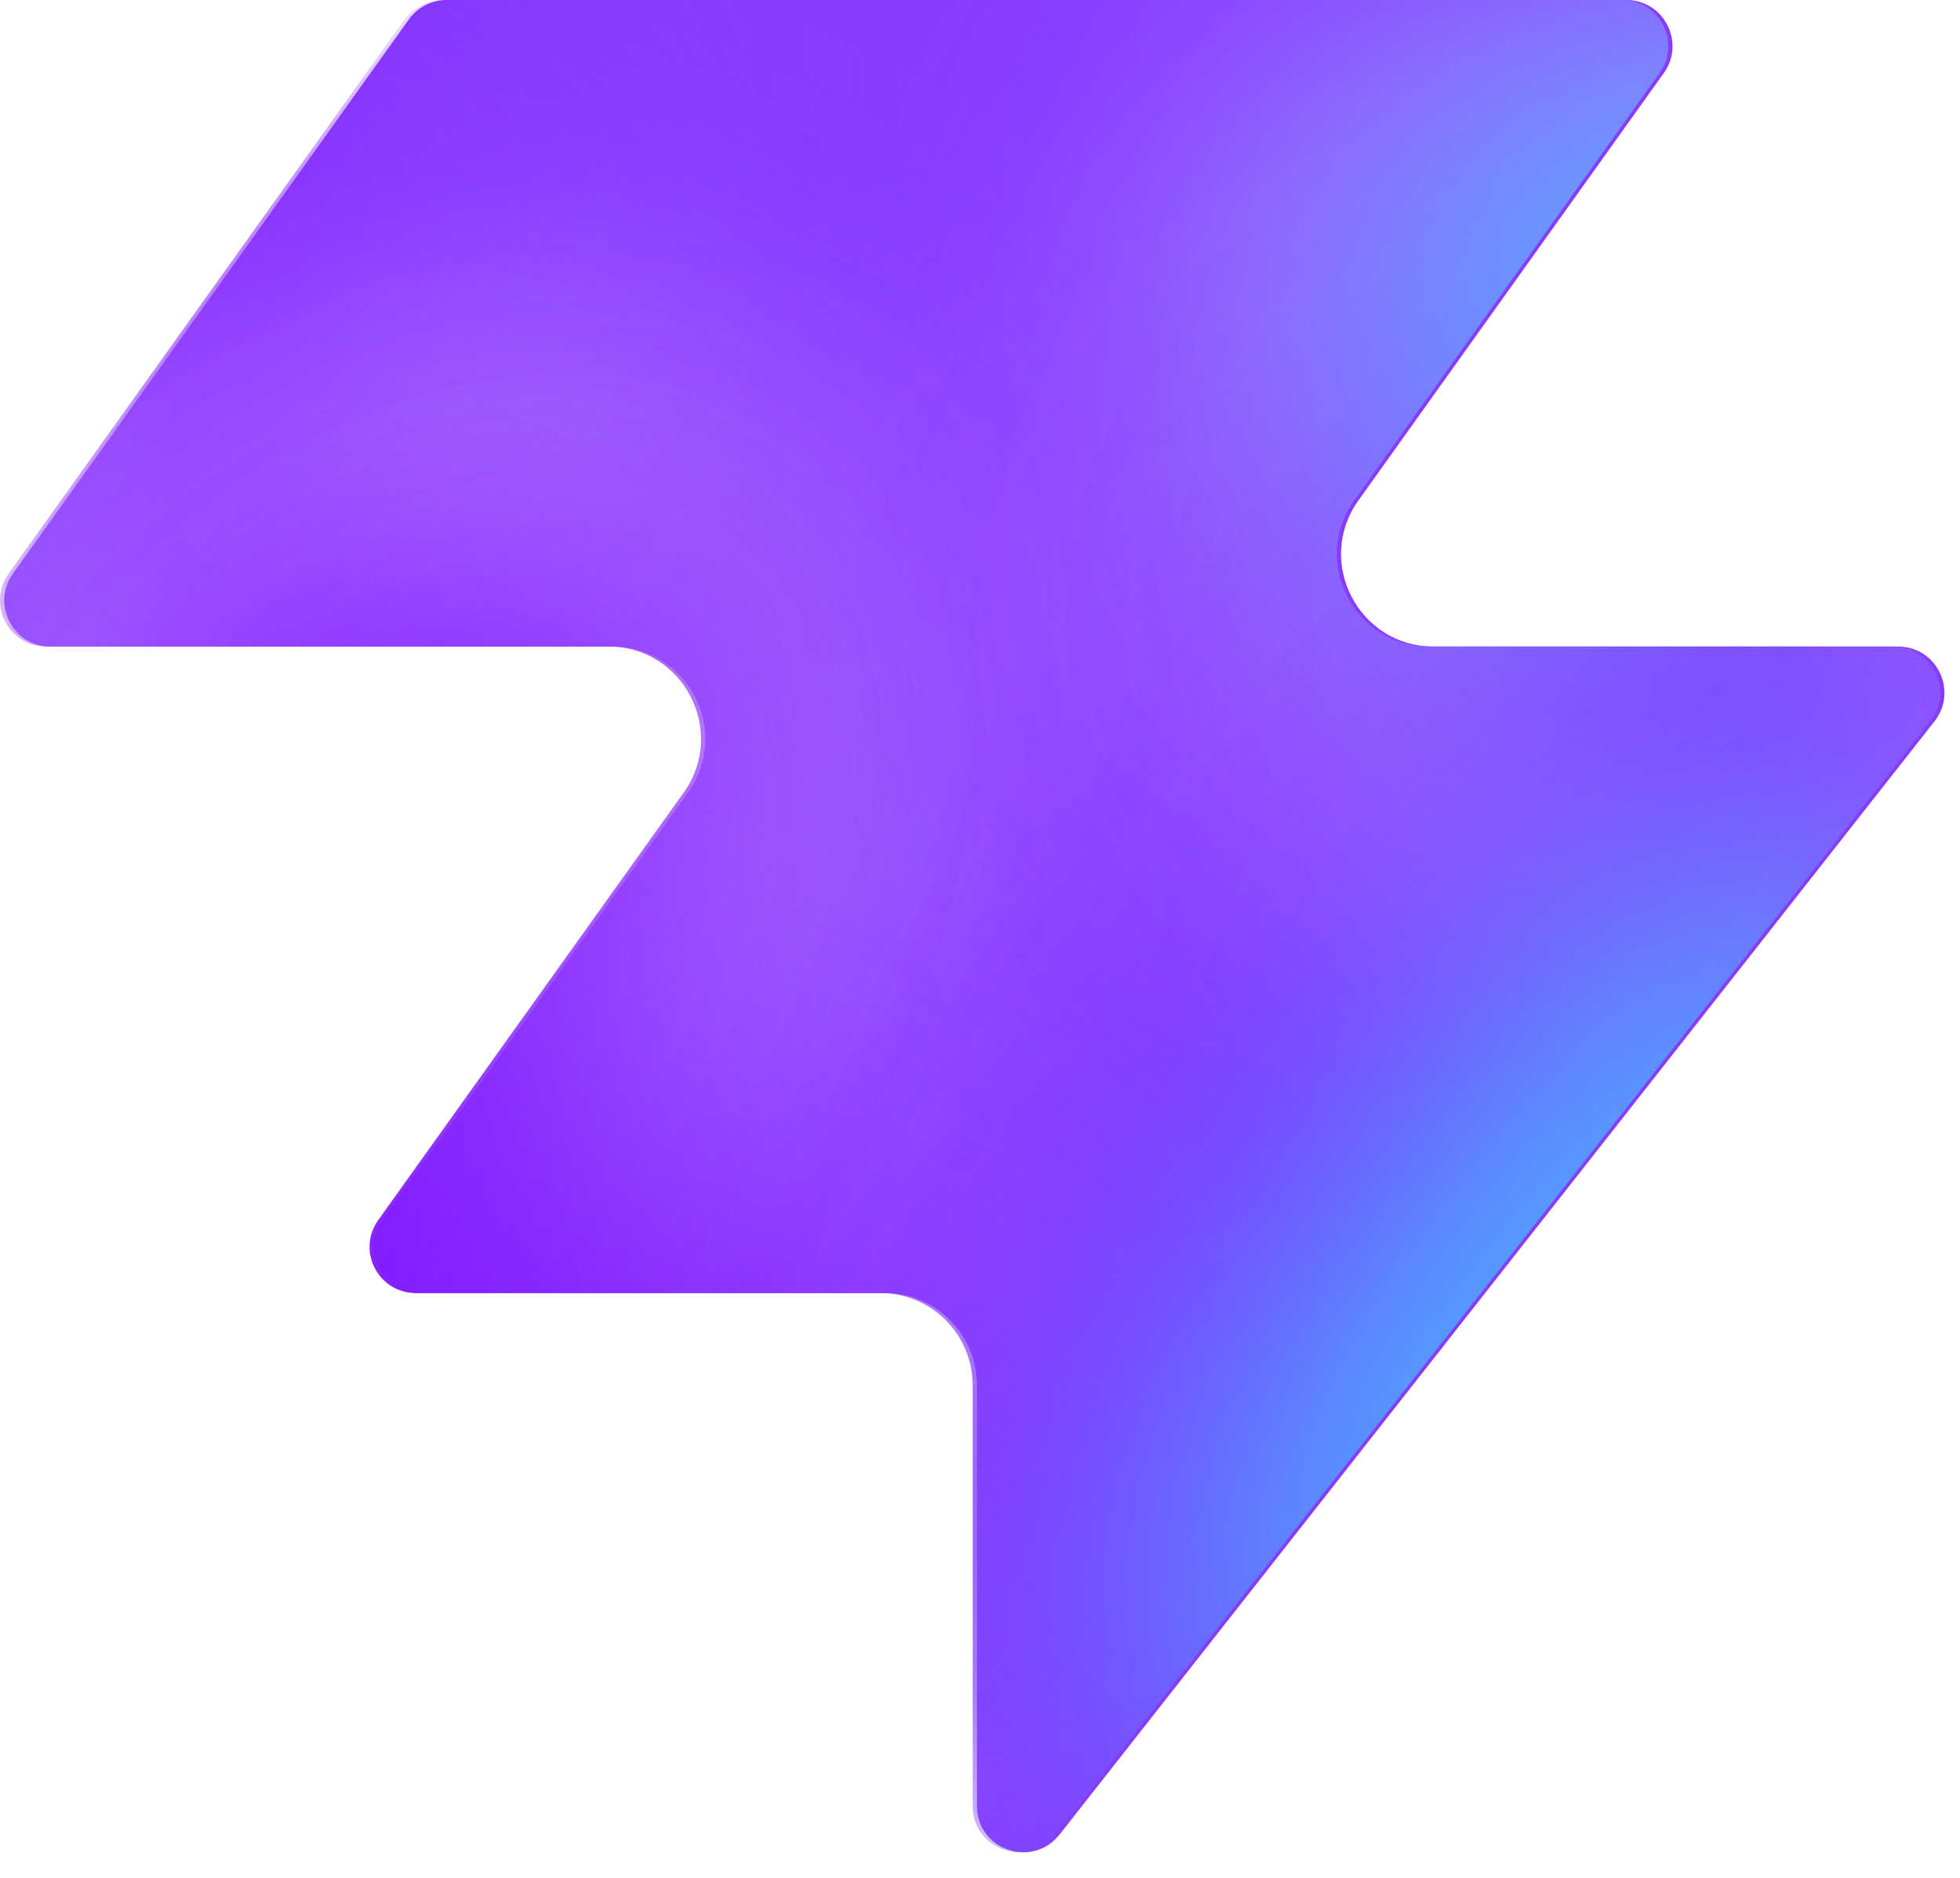
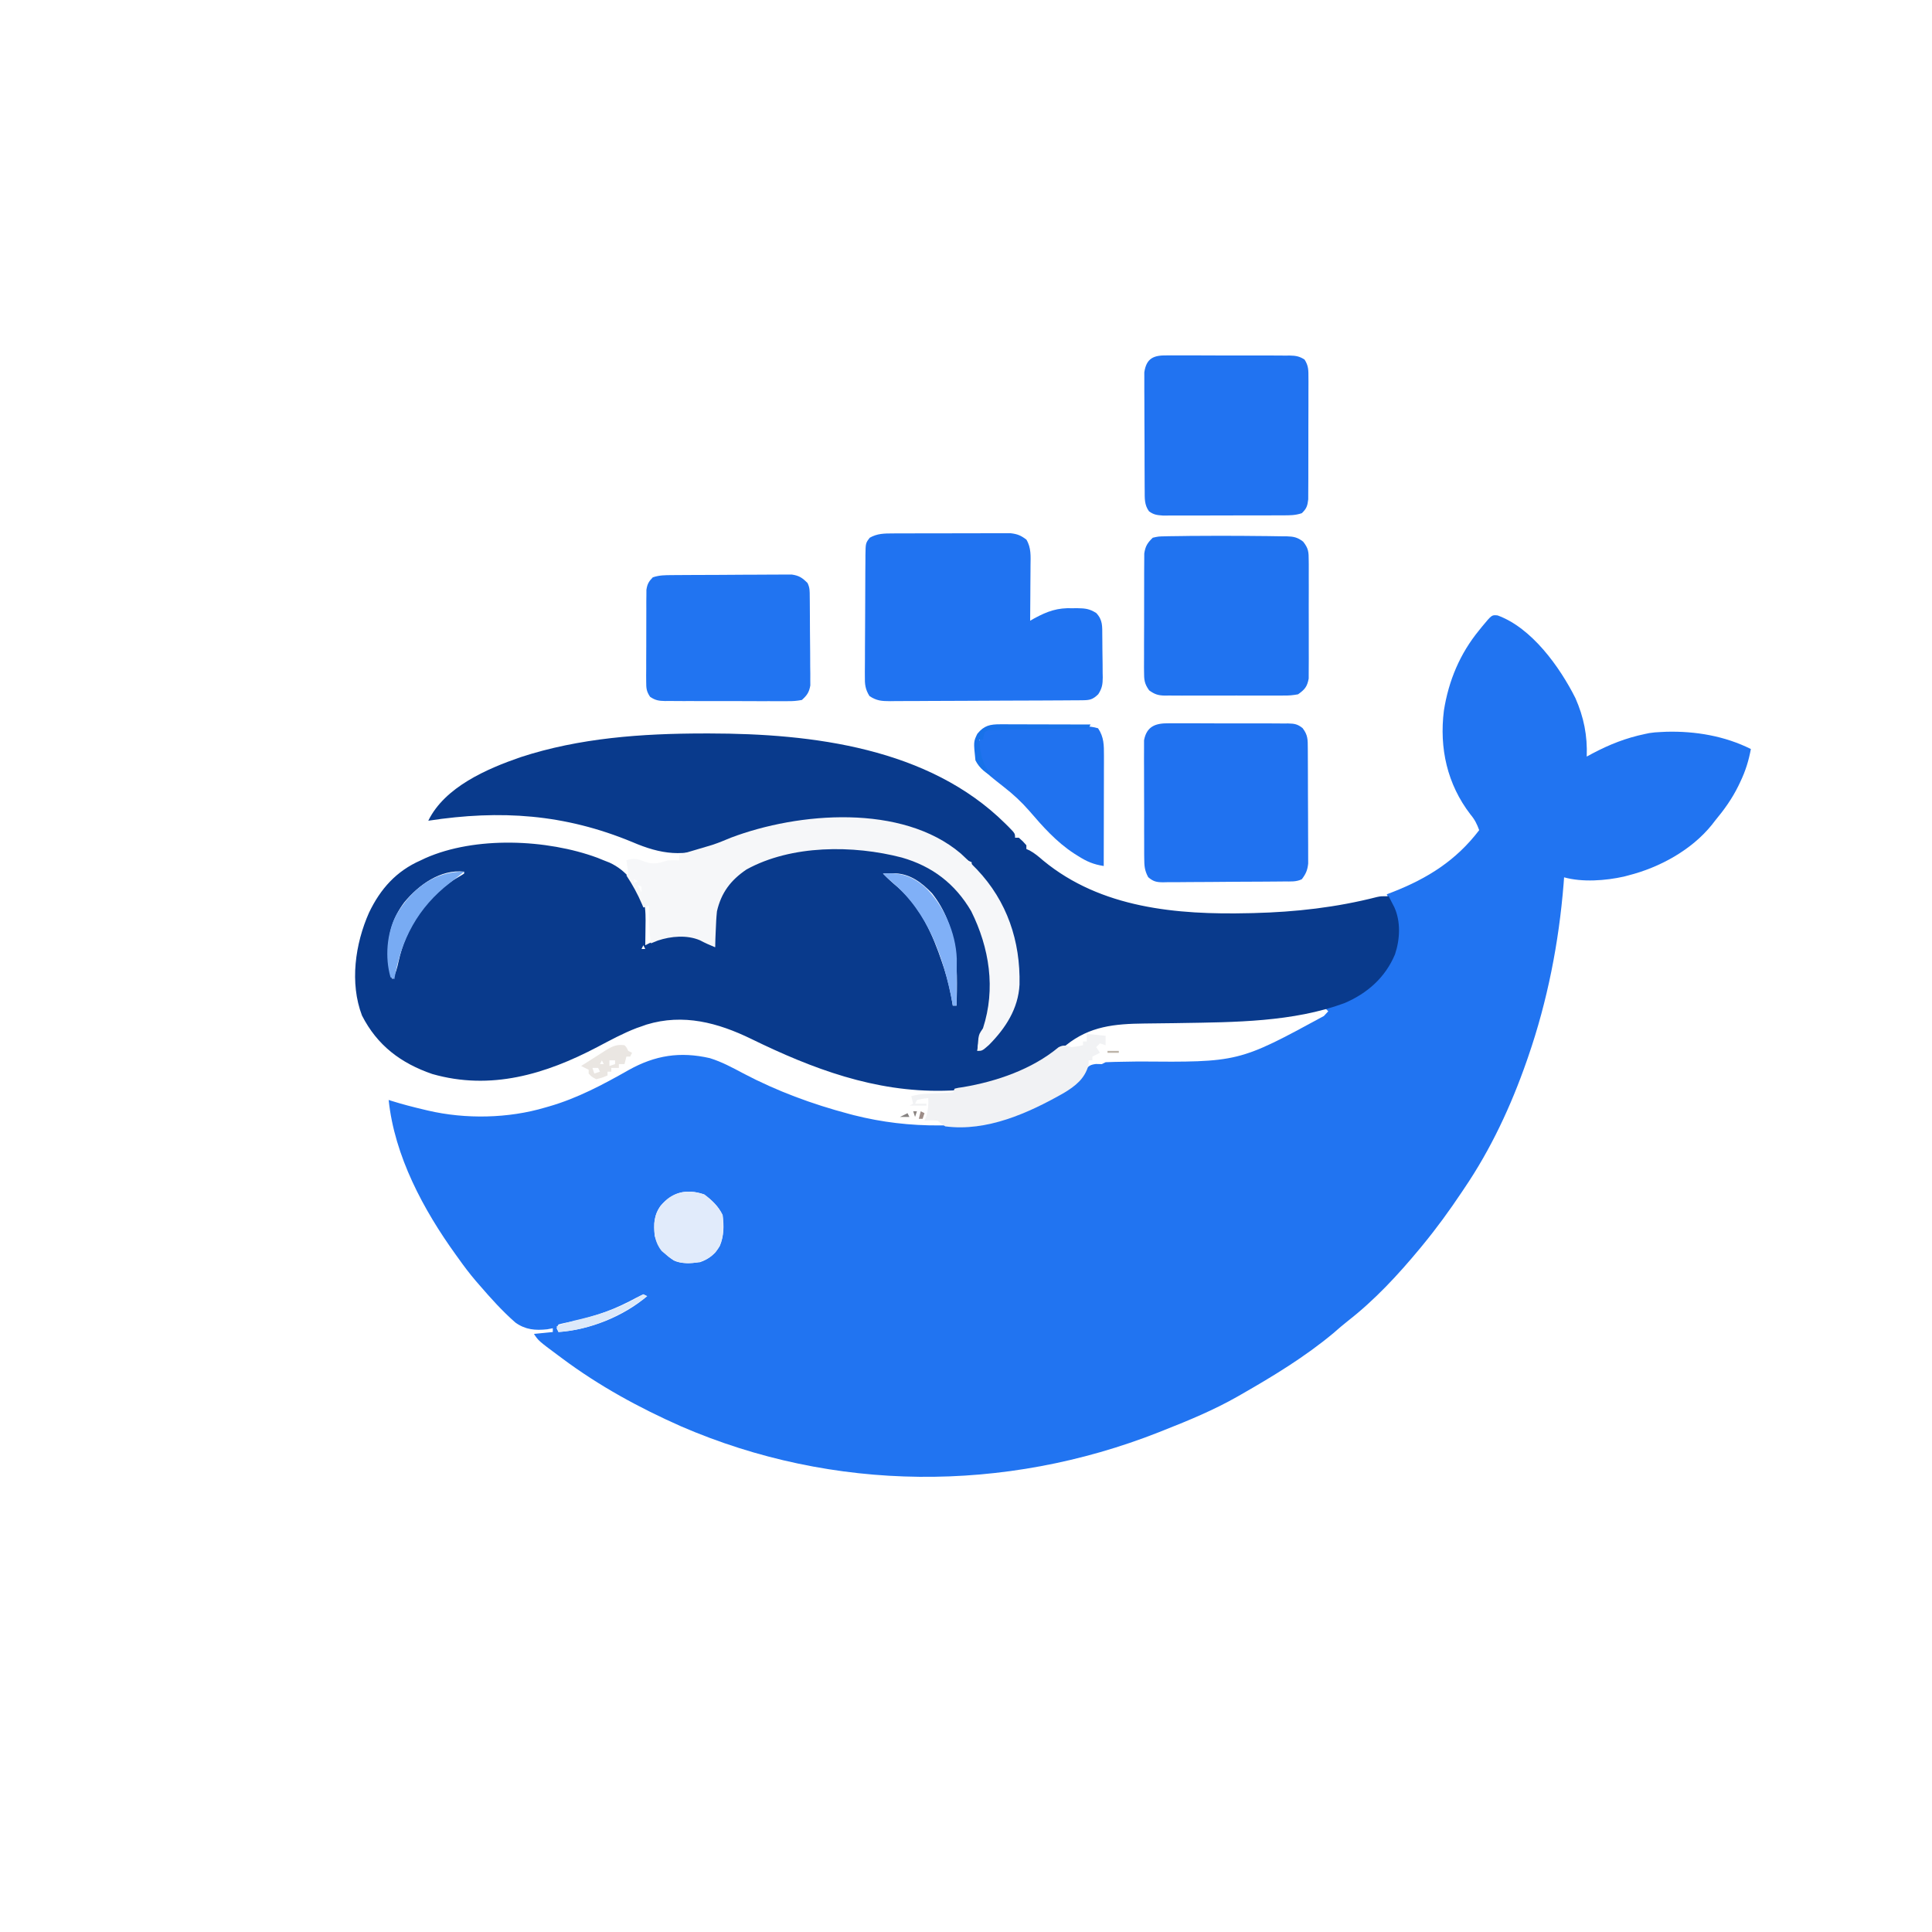
- <svg xmlns="http://www.w3.org/2000/svg" width="48" height="46" fill="none" viewBox="0 0 48 46">
-   <path fill="#863bff" d="M25.946 44.938c-.664.845-2.021.375-2.021-.698V33.937a2.26 2.26 0 0 0-2.262-2.262H10.287c-.92 0-1.456-1.04-.92-1.788l7.48-10.471c1.07-1.497 0-3.578-1.842-3.578H1.237c-.92 0-1.456-1.04-.92-1.788L10.013.474c.214-.297.556-.474.92-.474h28.894c.92 0 1.456 1.04.92 1.788l-7.48 10.471c-1.07 1.498 0 3.579 1.842 3.579h11.377c.943 0 1.473 1.088.89 1.83L25.947 44.94z" style="fill:#863bff;fill:color(display-p3 .525 .23 1);fill-opacity:1" />
-   <mask id="a" width="48" height="46" x="0" y="0" maskUnits="userSpaceOnUse" style="mask-type:alpha">
-     <path fill="#000" d="M25.842 44.938c-.664.844-2.021.375-2.021-.698V33.937a2.26 2.26 0 0 0-2.262-2.262H10.183c-.92 0-1.456-1.04-.92-1.788l7.48-10.471c1.07-1.498 0-3.579-1.842-3.579H1.133c-.92 0-1.456-1.04-.92-1.787L9.91.473c.214-.297.556-.474.92-.474h28.894c.92 0 1.456 1.04.92 1.788l-7.48 10.471c-1.07 1.498 0 3.578 1.842 3.578h11.377c.943 0 1.473 1.088.89 1.832L25.843 44.94z" style="fill:#000;fill-opacity:1" />
-   </mask>
-   <g mask="url(#a)">
-     <g filter="url(#b)">
-       <ellipse cx="5.508" cy="14.704" fill="#ede6ff" rx="5.508" ry="14.704" style="fill:#ede6ff;fill:color(display-p3 .927 .903 1);fill-opacity:1" transform="matrix(.00324 1 1 -.00324 -4.47 31.516)" />
-     </g>
-     <g filter="url(#c)">
-       <ellipse cx="10.399" cy="29.851" fill="#ede6ff" rx="10.399" ry="29.851" style="fill:#ede6ff;fill:color(display-p3 .927 .903 1);fill-opacity:1" transform="matrix(.00324 1 1 -.00324 -39.328 7.883)" />
-     </g>
-     <g filter="url(#d)">
-       <ellipse cx="5.508" cy="30.487" fill="#7e14ff" rx="5.508" ry="30.487" style="fill:#7e14ff;fill:color(display-p3 .492 .077 1);fill-opacity:1" transform="rotate(89.814 -25.913 -14.639)scale(1 -1)" />
-     </g>
-     <g filter="url(#e)">
-       <ellipse cx="5.508" cy="30.599" fill="#7e14ff" rx="5.508" ry="30.599" style="fill:#7e14ff;fill:color(display-p3 .492 .077 1);fill-opacity:1" transform="rotate(89.814 -32.644 -3.334)scale(1 -1)" />
-     </g>
-     <g filter="url(#f)">
-       <ellipse cx="5.508" cy="30.599" fill="#7e14ff" rx="5.508" ry="30.599" style="fill:#7e14ff;fill:color(display-p3 .492 .077 1);fill-opacity:1" transform="matrix(.00324 1 1 -.00324 -34.34 30.47)" />
-     </g>
-     <g filter="url(#g)">
-       <ellipse cx="14.072" cy="22.078" fill="#ede6ff" rx="14.072" ry="22.078" style="fill:#ede6ff;fill:color(display-p3 .927 .903 1);fill-opacity:1" transform="rotate(93.35 24.506 48.493)scale(-1 1)" />
-     </g>
-     <g filter="url(#h)">
-       <ellipse cx="3.47" cy="21.501" fill="#7e14ff" rx="3.47" ry="21.501" style="fill:#7e14ff;fill:color(display-p3 .492 .077 1);fill-opacity:1" transform="rotate(89.009 28.708 47.59)scale(-1 1)" />
-     </g>
-     <g filter="url(#i)">
-       <ellipse cx="3.47" cy="21.501" fill="#7e14ff" rx="3.47" ry="21.501" style="fill:#7e14ff;fill:color(display-p3 .492 .077 1);fill-opacity:1" transform="rotate(89.009 28.708 47.59)scale(-1 1)" />
-     </g>
-     <g filter="url(#j)">
-       <ellipse cx=".387" cy="8.972" fill="#7e14ff" rx="4.407" ry="29.108" style="fill:#7e14ff;fill:color(display-p3 .492 .077 1);fill-opacity:1" transform="rotate(39.51 .387 8.972)" />
-     </g>
-     <g filter="url(#k)">
-       <ellipse cx="47.523" cy="-6.092" fill="#7e14ff" rx="4.407" ry="29.108" style="fill:#7e14ff;fill:color(display-p3 .492 .077 1);fill-opacity:1" transform="rotate(37.892 47.523 -6.092)" />
-     </g>
-     <g filter="url(#l)">
-       <ellipse cx="41.412" cy="6.333" fill="#47bfff" rx="5.971" ry="9.665" style="fill:#47bfff;fill:color(display-p3 .28 .748 1);fill-opacity:1" transform="rotate(37.892 41.412 6.333)" />
-     </g>
-     <g filter="url(#m)">
-       <ellipse cx="-1.879" cy="38.332" fill="#7e14ff" rx="4.407" ry="29.108" style="fill:#7e14ff;fill:color(display-p3 .492 .077 1);fill-opacity:1" transform="rotate(37.892 -1.88 38.332)" />
-     </g>
-     <g filter="url(#n)">
-       <ellipse cx="-1.879" cy="38.332" fill="#7e14ff" rx="4.407" ry="29.108" style="fill:#7e14ff;fill:color(display-p3 .492 .077 1);fill-opacity:1" transform="rotate(37.892 -1.88 38.332)" />
-     </g>
-     <g filter="url(#o)">
-       <ellipse cx="35.651" cy="29.907" fill="#7e14ff" rx="4.407" ry="29.108" style="fill:#7e14ff;fill:color(display-p3 .492 .077 1);fill-opacity:1" transform="rotate(37.892 35.651 29.907)" />
-     </g>
-     <g filter="url(#p)">
-       <ellipse cx="38.418" cy="32.4" fill="#47bfff" rx="5.971" ry="15.297" style="fill:#47bfff;fill:color(display-p3 .28 .748 1);fill-opacity:1" transform="rotate(37.892 38.418 32.4)" />
-     </g>
-   </g>
-   <defs>
-     <filter id="b" width="60.045" height="41.654" x="-19.77" y="16.149" color-interpolation-filters="sRGB" filterUnits="userSpaceOnUse">
-       <feFlood flood-opacity="0" result="BackgroundImageFix" />
-       <feBlend in="SourceGraphic" in2="BackgroundImageFix" result="shape" />
-       <feGaussianBlur result="effect1_foregroundBlur_2002_17158" stdDeviation="7.659" />
-     </filter>
-     <filter id="c" width="90.34" height="51.437" x="-54.613" y="-7.533" color-interpolation-filters="sRGB" filterUnits="userSpaceOnUse">
-       <feFlood flood-opacity="0" result="BackgroundImageFix" />
-       <feBlend in="SourceGraphic" in2="BackgroundImageFix" result="shape" />
-       <feGaussianBlur result="effect1_foregroundBlur_2002_17158" stdDeviation="7.659" />
-     </filter>
-     <filter id="d" width="79.355" height="29.4" x="-49.64" y="2.03" color-interpolation-filters="sRGB" filterUnits="userSpaceOnUse">
-       <feFlood flood-opacity="0" result="BackgroundImageFix" />
-       <feBlend in="SourceGraphic" in2="BackgroundImageFix" result="shape" />
-       <feGaussianBlur result="effect1_foregroundBlur_2002_17158" stdDeviation="4.596" />
-     </filter>
-     <filter id="e" width="79.579" height="29.4" x="-45.045" y="20.029" color-interpolation-filters="sRGB" filterUnits="userSpaceOnUse">
-       <feFlood flood-opacity="0" result="BackgroundImageFix" />
-       <feBlend in="SourceGraphic" in2="BackgroundImageFix" result="shape" />
-       <feGaussianBlur result="effect1_foregroundBlur_2002_17158" stdDeviation="4.596" />
-     </filter>
-     <filter id="f" width="79.579" height="29.4" x="-43.513" y="21.178" color-interpolation-filters="sRGB" filterUnits="userSpaceOnUse">
-       <feFlood flood-opacity="0" result="BackgroundImageFix" />
-       <feBlend in="SourceGraphic" in2="BackgroundImageFix" result="shape" />
-       <feGaussianBlur result="effect1_foregroundBlur_2002_17158" stdDeviation="4.596" />
-     </filter>
-     <filter id="g" width="74.749" height="58.852" x="15.756" y="-17.901" color-interpolation-filters="sRGB" filterUnits="userSpaceOnUse">
-       <feFlood flood-opacity="0" result="BackgroundImageFix" />
-       <feBlend in="SourceGraphic" in2="BackgroundImageFix" result="shape" />
-       <feGaussianBlur result="effect1_foregroundBlur_2002_17158" stdDeviation="7.659" />
-     </filter>
-     <filter id="h" width="61.377" height="25.362" x="23.548" y="2.284" color-interpolation-filters="sRGB" filterUnits="userSpaceOnUse">
-       <feFlood flood-opacity="0" result="BackgroundImageFix" />
-       <feBlend in="SourceGraphic" in2="BackgroundImageFix" result="shape" />
-       <feGaussianBlur result="effect1_foregroundBlur_2002_17158" stdDeviation="4.596" />
-     </filter>
-     <filter id="i" width="61.377" height="25.362" x="23.548" y="2.284" color-interpolation-filters="sRGB" filterUnits="userSpaceOnUse">
-       <feFlood flood-opacity="0" result="BackgroundImageFix" />
-       <feBlend in="SourceGraphic" in2="BackgroundImageFix" result="shape" />
-       <feGaussianBlur result="effect1_foregroundBlur_2002_17158" stdDeviation="4.596" />
-     </filter>
-     <filter id="j" width="56.045" height="63.649" x="-27.636" y="-22.853" color-interpolation-filters="sRGB" filterUnits="userSpaceOnUse">
-       <feFlood flood-opacity="0" result="BackgroundImageFix" />
-       <feBlend in="SourceGraphic" in2="BackgroundImageFix" result="shape" />
-       <feGaussianBlur result="effect1_foregroundBlur_2002_17158" stdDeviation="4.596" />
-     </filter>
-     <filter id="k" width="54.814" height="64.646" x="20.116" y="-38.415" color-interpolation-filters="sRGB" filterUnits="userSpaceOnUse">
-       <feFlood flood-opacity="0" result="BackgroundImageFix" />
-       <feBlend in="SourceGraphic" in2="BackgroundImageFix" result="shape" />
-       <feGaussianBlur result="effect1_foregroundBlur_2002_17158" stdDeviation="4.596" />
-     </filter>
-     <filter id="l" width="33.541" height="35.313" x="24.641" y="-11.323" color-interpolation-filters="sRGB" filterUnits="userSpaceOnUse">
-       <feFlood flood-opacity="0" result="BackgroundImageFix" />
-       <feBlend in="SourceGraphic" in2="BackgroundImageFix" result="shape" />
-       <feGaussianBlur result="effect1_foregroundBlur_2002_17158" stdDeviation="4.596" />
-     </filter>
-     <filter id="m" width="54.814" height="64.646" x="-29.286" y="6.009" color-interpolation-filters="sRGB" filterUnits="userSpaceOnUse">
-       <feFlood flood-opacity="0" result="BackgroundImageFix" />
-       <feBlend in="SourceGraphic" in2="BackgroundImageFix" result="shape" />
-       <feGaussianBlur result="effect1_foregroundBlur_2002_17158" stdDeviation="4.596" />
-     </filter>
-     <filter id="n" width="54.814" height="64.646" x="-29.286" y="6.009" color-interpolation-filters="sRGB" filterUnits="userSpaceOnUse">
-       <feFlood flood-opacity="0" result="BackgroundImageFix" />
-       <feBlend in="SourceGraphic" in2="BackgroundImageFix" result="shape" />
-       <feGaussianBlur result="effect1_foregroundBlur_2002_17158" stdDeviation="4.596" />
-     </filter>
-     <filter id="o" width="54.814" height="64.646" x="8.244" y="-2.416" color-interpolation-filters="sRGB" filterUnits="userSpaceOnUse">
-       <feFlood flood-opacity="0" result="BackgroundImageFix" />
-       <feBlend in="SourceGraphic" in2="BackgroundImageFix" result="shape" />
-       <feGaussianBlur result="effect1_foregroundBlur_2002_17158" stdDeviation="4.596" />
-     </filter>
-     <filter id="p" width="39.409" height="43.623" x="18.713" y="10.588" color-interpolation-filters="sRGB" filterUnits="userSpaceOnUse">
-       <feFlood flood-opacity="0" result="BackgroundImageFix" />
-       <feBlend in="SourceGraphic" in2="BackgroundImageFix" result="shape" />
-       <feGaussianBlur result="effect1_foregroundBlur_2002_17158" stdDeviation="4.596" />
-     </filter>
-   </defs>
+ <svg xmlns="http://www.w3.org/2000/svg" version="1.1" width="1024" height="1024">
+   <path d="M0 0 C18.146 6.622 32.913 27.299 41.227 43.812 C45.692 53.935 47.649 63.774 47.227 74.812 C48.698 74.016 48.698 74.016 50.199 73.203 C59.38 68.353 68.04 64.931 78.227 62.812 C78.948 62.662 79.67 62.511 80.414 62.355 C82.366 62.04 84.25 61.897 86.227 61.812 C87.287 61.761 88.348 61.709 89.441 61.656 C104.825 61.269 120.356 63.877 134.227 70.812 C133.077 76.986 131.377 82.465 128.664 88.125 C128.315 88.858 127.967 89.591 127.608 90.345 C124.245 97.172 120.101 102.958 115.227 108.812 C114.401 109.882 114.401 109.882 113.559 110.973 C102.762 124.381 85.789 133.641 69.227 137.812 C68.463 138.015 67.7 138.217 66.914 138.426 C57.266 140.588 44.854 141.521 35.227 138.812 C35.14 139.98 35.054 141.148 34.965 142.352 C32.449 173.433 26.415 204.32 16.227 233.812 C15.957 234.593 15.688 235.373 15.411 236.177 C7.113 259.957 -3.582 282.936 -17.773 303.812 C-18.163 304.396 -18.553 304.98 -18.955 305.582 C-25.471 315.341 -32.313 324.753 -39.773 333.812 C-40.255 334.398 -40.736 334.984 -41.232 335.587 C-52.65 349.369 -65.1 362.817 -79.246 373.836 C-81.946 375.947 -84.502 378.187 -87.086 380.438 C-102.035 392.892 -118.909 403.18 -135.773 412.812 C-136.477 413.217 -137.181 413.621 -137.906 414.037 C-150.36 421.117 -163.462 426.561 -176.773 431.812 C-177.677 432.172 -178.58 432.532 -179.511 432.903 C-261.322 465.169 -352.089 464.725 -432.773 429.812 C-455.083 419.928 -476.202 408.411 -495.773 393.812 C-496.419 393.334 -497.065 392.856 -497.73 392.364 C-508.315 384.5 -508.315 384.5 -510.773 380.812 C-507.473 380.483 -504.173 380.152 -500.773 379.812 C-500.773 379.152 -500.773 378.493 -500.773 377.812 C-501.745 377.996 -502.717 378.179 -503.719 378.367 C-510.069 379.041 -515.233 378.618 -520.561 374.832 C-527.554 368.725 -533.72 361.836 -539.773 354.812 C-540.39 354.102 -541.007 353.391 -541.643 352.659 C-544.897 348.85 -547.883 344.902 -550.773 340.812 C-551.222 340.192 -551.67 339.572 -552.132 338.934 C-569.331 315.11 -584.706 286.483 -587.773 256.812 C-587.249 256.983 -586.724 257.153 -586.184 257.328 C-580.515 259.101 -574.802 260.576 -569.023 261.938 C-567.943 262.193 -567.943 262.193 -566.84 262.454 C-546.99 267.068 -524.331 266.638 -504.773 260.812 C-504.115 260.625 -503.457 260.438 -502.779 260.245 C-487.725 255.9 -474.179 248.682 -460.625 240.988 C-446.575 233.126 -433.32 231.045 -417.57 234.645 C-411.265 236.584 -405.621 239.65 -399.813 242.736 C-382.066 252.099 -363.221 259.052 -343.836 264.188 C-342.562 264.527 -342.562 264.527 -341.263 264.874 C-326.208 268.667 -311.406 270.403 -295.898 270.312 C-295.07 270.31 -294.241 270.308 -293.388 270.306 C-280.634 270.24 -268.777 269.49 -256.773 264.812 C-256.007 264.518 -255.241 264.223 -254.452 263.919 C-249.095 261.801 -243.921 259.395 -238.773 256.812 C-237.779 256.327 -237.779 256.327 -236.764 255.832 C-228.968 251.979 -223.606 247.974 -218.52 240.82 C-216.608 238.623 -215.74 238.11 -212.898 237.75 C-211.867 237.771 -210.836 237.791 -209.773 237.812 C-209.113 237.482 -208.453 237.153 -207.773 236.812 C-204.799 236.678 -201.844 236.602 -198.867 236.566 C-197.002 236.535 -195.136 236.503 -193.271 236.471 C-191.801 236.448 -191.801 236.448 -190.301 236.425 C-137.26 236.857 -137.26 236.857 -92.086 212.312 C-91.323 211.487 -90.56 210.663 -89.773 209.812 C-90.433 209.153 -91.093 208.493 -91.773 207.812 C-90.665 207.484 -90.665 207.484 -89.535 207.148 C-77.205 203.294 -65.774 198.307 -58.984 186.773 C-54.155 177.366 -52.017 168.726 -54.375 158.102 C-55.558 154.505 -57.048 151.181 -58.773 147.812 C-57.697 147.4 -56.621 146.988 -55.512 146.562 C-37.021 139.317 -21.943 129.804 -9.773 113.812 C-10.956 110.568 -12.161 108.119 -14.398 105.5 C-26.744 89.423 -30.965 70.401 -28.48 50.461 C-25.975 34.569 -19.997 20.276 -9.773 7.812 C-9.189 7.089 -8.606 6.366 -8.004 5.621 C-3.067 -0.324 -3.067 -0.324 0 0 Z M-443.586 312.812 C-447.227 317.806 -447.315 322.78 -446.773 328.812 C-445.004 334.955 -441.824 338.186 -436.773 341.812 C-432.547 343.926 -427.363 343.307 -422.773 342.812 C-418.06 341.191 -414.838 338.515 -412.273 334.25 C-410.024 328.957 -409.995 323.447 -410.773 317.812 C-413.093 312.905 -416.491 310.001 -420.773 306.812 C-429.981 303.743 -437.188 305.671 -443.586 312.812 Z M-452.773 359.812 C-455.226 360.956 -457.581 362.157 -459.961 363.438 C-471.218 369.264 -482.669 372.863 -495.141 375.137 C-496.009 375.36 -496.878 375.583 -497.773 375.812 C-498.103 376.473 -498.433 377.132 -498.773 377.812 C-498.443 378.473 -498.113 379.132 -497.773 379.812 C-481.246 378.692 -463.44 371.593 -450.773 360.812 C-451.433 360.483 -452.093 360.152 -452.773 359.812 Z " fill="#2174F1" transform="translate(793.7734,326.1875)" />
+   <path d="M0 0 C1.061 -0.001 2.121 -0.001 3.214 -0.002 C57.691 0.053 119.344 7.642 159.875 47.75 C160.397 48.267 160.919 48.783 161.458 49.315 C165.062 52.993 165.062 52.993 165.062 55.25 C165.723 55.25 166.382 55.25 167.062 55.25 C169.188 57.125 169.188 57.125 171.062 59.25 C171.062 59.91 171.062 60.57 171.062 61.25 C171.621 61.495 172.179 61.74 172.754 61.992 C175.502 63.49 177.63 65.33 180 67.375 C210.626 92.621 250.766 96.161 289.062 95.25 C289.878 95.232 290.694 95.214 291.535 95.196 C313.79 94.641 335.402 92.202 356.986 86.661 C359.062 86.25 359.062 86.25 363.062 86.25 C363.713 87.497 364.358 88.748 365 90 C365.36 90.696 365.719 91.392 366.09 92.109 C369.579 99.788 369.082 109.205 366.438 117.062 C361.325 129.353 351.736 137.782 339.613 142.941 C312.419 152.963 281.42 153.026 252.762 153.488 C251.694 153.506 250.627 153.524 249.528 153.543 C244.205 153.629 238.884 153.696 233.561 153.733 C217.845 153.899 204.643 155.144 192.062 165.25 C186.052 169.416 179.754 173.051 173.312 176.5 C172.699 176.829 172.086 177.158 171.454 177.497 C159.256 183.929 144.979 188.963 131.062 189.25 C129.815 189.289 128.567 189.327 127.281 189.367 C90.751 190.145 57.662 177.742 25.27 161.91 C7.564 153.29 -10.754 148.361 -30.262 154.297 C-31.145 154.611 -32.028 154.926 -32.938 155.25 C-33.79 155.544 -34.642 155.838 -35.52 156.141 C-42.739 158.909 -49.483 162.587 -56.312 166.188 C-83.876 180.668 -112.836 189.345 -143.812 180.5 C-160.472 174.779 -173.021 165.331 -181.078 149.5 C-187.663 132.259 -184.699 111.514 -177.354 94.985 C-171.325 82.378 -162.909 72.929 -149.938 67.25 C-149.15 66.875 -148.362 66.5 -147.551 66.113 C-121.095 54.351 -83.108 55.979 -56.27 65.895 C-55.17 66.342 -54.07 66.789 -52.938 67.25 C-51.931 67.646 -50.924 68.041 -49.887 68.449 C-40.862 72.606 -35.715 80.065 -31.699 89.008 C-30.627 93.573 -30.726 97.955 -30.812 102.625 C-30.822 103.552 -30.831 104.479 -30.84 105.434 C-30.863 107.706 -30.896 109.978 -30.938 112.25 C-30.222 111.889 -29.507 111.528 -28.77 111.156 C-21.094 107.582 -14.394 105.765 -5.938 107.25 C-1.702 108.896 2.178 110.899 6.062 113.25 C6.028 111.971 5.993 110.692 5.957 109.375 C5.929 107.667 5.902 105.958 5.875 104.25 C5.85 103.411 5.825 102.572 5.799 101.707 C5.688 92.188 8.906 84.514 15.062 77.25 C27.148 65.529 44.782 62.056 61.062 61.25 C61.925 61.206 62.787 61.162 63.675 61.117 C87.272 60.115 111.479 62.409 130.062 78.25 C143.394 90.499 151.425 108.542 152.469 126.57 C152.843 139.14 151.823 150.902 146.062 162.25 C145.355 165.487 145.355 165.487 145.062 168.25 C154.709 161.908 161.859 152.666 165.438 141.609 C169.44 120.095 163.638 99.943 151.906 81.941 C149.396 78.415 146.937 75.1 143.828 72.078 C142.062 70.25 142.062 70.25 142.062 68.25 C141.479 67.984 140.895 67.719 140.293 67.445 C138 66.217 136.332 64.832 134.375 63.125 C109.954 44.042 75.731 44.532 46.344 48.026 C32.359 50.106 18.64 54.361 5.5 59.5 C-10.474 65.702 -22.386 64.193 -37.938 57.5 C-73.74 42.701 -107.587 40.392 -145.938 46.25 C-137.199 28.371 -114.86 18.713 -97 12.562 C-65.843 2.352 -32.573 0.019 0 0 Z M-158.75 89.625 C-164.779 97.808 -167.116 105.553 -167.125 115.625 C-167.137 116.368 -167.149 117.11 -167.162 117.875 C-167.174 122.397 -166.648 125.991 -164.938 130.25 C-163.182 127.238 -162.423 124.263 -161.696 120.87 C-157.877 103.264 -147.673 87.768 -132.59 77.68 C-131.196 76.819 -129.791 75.977 -128.371 75.16 C-127.898 74.86 -127.425 74.559 -126.938 74.25 C-126.938 73.92 -126.938 73.59 -126.938 73.25 C-139.481 71.825 -151.148 80.38 -158.75 89.625 Z M95.062 74.25 C97.538 76.829 100.135 79.15 102.875 81.438 C115.06 92.136 121.374 106.427 126.438 121.5 C126.771 122.493 127.105 123.487 127.449 124.51 C129.55 131.023 131.011 137.49 132.062 144.25 C132.722 144.25 133.382 144.25 134.062 144.25 C134.641 122.988 134.942 102.287 121.078 84.738 C115.78 79.184 109.631 74.48 101.703 74.152 C100.52 74.17 100.52 74.17 99.312 74.188 C98.114 74.201 98.114 74.201 96.891 74.215 C95.986 74.232 95.986 74.232 95.062 74.25 Z M-31.938 112.25 C-32.268 112.91 -32.597 113.57 -32.938 114.25 C-32.278 114.25 -31.618 114.25 -30.938 114.25 C-31.268 113.59 -31.597 112.93 -31.938 112.25 Z " fill="#093A8C" transform="translate(372.9375,388.75)" />
+   <path d="M0 0 C0.705 -0.005 1.409 -0.01 2.135 -0.015 C4.454 -0.029 6.773 -0.028 9.092 -0.026 C10.709 -0.03 12.327 -0.034 13.944 -0.039 C17.33 -0.047 20.716 -0.046 24.102 -0.041 C28.436 -0.035 32.771 -0.052 37.105 -0.075 C40.444 -0.09 43.783 -0.091 47.122 -0.088 C48.72 -0.088 50.317 -0.094 51.915 -0.104 C54.151 -0.116 56.386 -0.109 58.621 -0.098 C59.892 -0.098 61.162 -0.099 62.472 -0.1 C66.068 0.304 67.943 1.109 70.811 3.275 C73.431 7.582 73.068 12.191 73.006 17.075 C73.003 17.912 73 18.748 72.997 19.61 C72.986 22.269 72.961 24.928 72.936 27.587 C72.926 29.395 72.916 31.203 72.908 33.011 C72.886 37.432 72.852 41.853 72.811 46.275 C73.556 45.849 74.301 45.423 75.069 44.984 C82.03 41.22 87.348 39.343 95.248 39.65 C96.106 39.643 96.964 39.637 97.848 39.63 C102.003 39.701 104.266 39.931 107.846 42.189 C111.361 45.92 111.001 49.277 111.049 54.169 C111.057 54.954 111.065 55.738 111.073 56.546 C111.087 58.208 111.098 59.87 111.106 61.532 C111.123 64.067 111.167 66.601 111.211 69.136 C111.221 70.751 111.23 72.366 111.236 73.982 C111.254 74.737 111.271 75.492 111.289 76.271 C111.274 79.99 110.941 82.072 108.909 85.23 C105.92 88.142 104.332 88.401 100.276 88.429 C98.844 88.441 98.844 88.441 97.383 88.455 C96.332 88.459 95.281 88.463 94.198 88.468 C93.094 88.476 91.99 88.484 90.852 88.492 C87.186 88.517 83.52 88.534 79.854 88.548 C78.604 88.553 77.354 88.559 76.067 88.564 C70.816 88.585 65.565 88.605 60.314 88.616 C52.79 88.632 45.266 88.665 37.742 88.722 C31.813 88.766 25.885 88.782 19.956 88.788 C17.434 88.795 14.912 88.81 12.39 88.834 C8.864 88.865 5.338 88.866 1.811 88.858 C0.244 88.883 0.244 88.883 -1.355 88.908 C-5.927 88.868 -8.45 88.759 -12.34 86.211 C-14.601 82.621 -14.877 79.82 -14.789 75.702 C-14.793 74.957 -14.797 74.211 -14.801 73.444 C-14.807 70.989 -14.778 68.537 -14.748 66.083 C-14.744 64.374 -14.741 62.664 -14.741 60.954 C-14.735 57.376 -14.712 53.798 -14.677 50.219 C-14.631 45.634 -14.616 41.049 -14.613 36.463 C-14.608 32.934 -14.593 29.406 -14.574 25.877 C-14.565 24.187 -14.558 22.496 -14.554 20.805 C-14.545 18.442 -14.522 16.08 -14.496 13.718 C-14.495 13.02 -14.495 12.322 -14.494 11.603 C-14.393 5.103 -14.393 5.103 -12.189 2.275 C-8.205 0.017 -4.513 0.016 0 0 Z " fill="#2073F1" transform="translate(473.1895,282.7253)" />
+   <path d="M0 0 C0.755 -0.007 1.51 -0.014 2.288 -0.022 C4.78 -0.039 7.27 -0.019 9.762 0.002 C11.495 0.001 13.229 -0.001 14.962 -0.005 C18.594 -0.008 22.225 0.007 25.856 0.034 C30.511 0.068 35.164 0.062 39.818 0.044 C43.397 0.033 46.976 0.042 50.555 0.057 C52.271 0.062 53.987 0.062 55.703 0.055 C58.102 0.05 60.5 0.07 62.898 0.098 C63.607 0.091 64.316 0.085 65.046 0.078 C68.225 0.14 70.201 0.471 72.89 2.21 C75.044 5.554 74.95 7.939 74.951 11.906 C74.959 12.995 74.959 12.995 74.967 14.106 C74.98 16.5 74.963 18.893 74.945 21.287 C74.945 22.954 74.947 24.62 74.95 26.286 C74.951 29.776 74.939 33.266 74.916 36.757 C74.887 41.229 74.89 45.701 74.903 50.173 C74.91 53.614 74.902 57.054 74.89 60.494 C74.885 62.143 74.885 63.792 74.889 65.441 C74.892 67.746 74.875 70.05 74.853 72.356 C74.848 73.667 74.842 74.979 74.837 76.33 C74.428 79.811 73.944 81.218 71.449 83.631 C67.916 84.809 65.109 84.765 61.379 84.776 C60.663 84.78 59.948 84.783 59.21 84.787 C56.843 84.796 54.476 84.798 52.109 84.799 C50.464 84.802 48.819 84.806 47.174 84.809 C43.725 84.815 40.276 84.817 36.826 84.816 C32.407 84.816 27.987 84.83 23.568 84.847 C20.169 84.858 16.771 84.86 13.373 84.86 C11.744 84.861 10.114 84.865 8.485 84.873 C6.206 84.883 3.928 84.88 1.649 84.874 C0.352 84.875 -0.945 84.877 -2.281 84.878 C-5.384 84.644 -7.068 84.462 -9.551 82.631 C-12.067 79.193 -11.816 75.704 -11.841 71.555 C-11.848 70.851 -11.855 70.146 -11.862 69.42 C-11.881 67.096 -11.885 64.772 -11.887 62.448 C-11.893 60.829 -11.9 59.21 -11.907 57.591 C-11.919 54.199 -11.923 50.807 -11.921 47.415 C-11.921 43.073 -11.948 38.731 -11.983 34.389 C-12.005 31.045 -12.009 27.702 -12.008 24.359 C-12.011 22.758 -12.019 21.157 -12.035 19.557 C-12.054 17.316 -12.049 15.077 -12.037 12.836 C-12.039 11.563 -12.042 10.289 -12.045 8.977 C-10.93 1.433 -7.041 -0.116 0 0 Z " fill="#2173F1" transform="translate(618.5508,188.3689)" />
+   <path d="M0 0 C5.752 -0.008 11.503 0.02 17.255 0.095 C19.122 0.118 20.989 0.133 22.856 0.141 C25.486 0.156 28.113 0.204 30.743 0.262 C31.525 0.261 32.307 0.26 33.112 0.26 C36.864 0.377 38.896 0.777 41.89 3.097 C44.76 6.727 44.821 8.603 44.835 13.193 C44.844 13.898 44.853 14.603 44.862 15.329 C44.884 17.648 44.869 19.966 44.852 22.285 C44.856 23.903 44.861 25.52 44.867 27.138 C44.874 30.524 44.863 33.909 44.84 37.295 C44.812 41.63 44.828 45.963 44.858 50.298 C44.876 53.637 44.87 56.976 44.857 60.315 C44.854 61.913 44.858 63.511 44.87 65.109 C44.882 67.345 44.863 69.579 44.835 71.814 C44.829 73.72 44.829 73.72 44.823 75.665 C43.999 80.001 42.764 81.449 39.188 84.004 C36.488 84.5 34.416 84.691 31.723 84.651 C30.622 84.664 30.622 84.664 29.499 84.677 C27.082 84.699 24.668 84.685 22.251 84.668 C20.566 84.671 18.881 84.676 17.196 84.682 C13.669 84.69 10.142 84.679 6.615 84.656 C2.099 84.627 -2.416 84.644 -6.933 84.674 C-10.411 84.692 -13.888 84.686 -17.366 84.673 C-19.031 84.67 -20.696 84.674 -22.361 84.685 C-24.691 84.698 -27.018 84.679 -29.347 84.651 C-30.032 84.661 -30.717 84.671 -31.422 84.682 C-35.025 84.602 -36.785 84.023 -39.739 81.913 C-42.328 78.28 -42.44 76.252 -42.443 71.814 C-42.45 71.11 -42.457 70.405 -42.465 69.679 C-42.481 67.36 -42.462 65.042 -42.441 62.723 C-42.442 61.105 -42.444 59.488 -42.448 57.87 C-42.451 54.484 -42.436 51.098 -42.409 47.712 C-42.375 43.378 -42.381 39.044 -42.399 34.71 C-42.41 31.371 -42.401 28.032 -42.386 24.693 C-42.381 23.095 -42.381 21.497 -42.388 19.899 C-42.393 17.663 -42.373 15.429 -42.345 13.193 C-42.339 11.923 -42.333 10.652 -42.326 9.343 C-41.722 5.422 -40.636 3.748 -37.812 1.004 C-34.811 0.329 -34.811 0.329 -31.241 0.262 C-30.584 0.244 -29.926 0.225 -29.248 0.207 C-27.061 0.155 -24.875 0.14 -22.687 0.129 C-21.15 0.106 -19.614 0.083 -18.077 0.058 C-13.89 0.004 -9.705 -0.006 -5.518 0 C-3.679 0.003 -1.839 0.003 0 0 Z " fill="#2073F0" transform="translate(648.8118,283.9961)" />
+   <path d="M0 0 C1.103 -0.011 1.103 -0.011 2.229 -0.022 C4.651 -0.039 7.07 -0.019 9.492 0.002 C11.179 0.001 12.866 -0.001 14.554 -0.005 C18.085 -0.008 21.616 0.007 25.147 0.034 C29.673 0.068 34.197 0.062 38.722 0.044 C42.205 0.033 45.686 0.042 49.169 0.057 C50.837 0.062 52.506 0.062 54.174 0.055 C56.506 0.05 58.836 0.07 61.168 0.098 C61.856 0.091 62.545 0.085 63.254 0.078 C66.605 0.145 68.26 0.425 70.916 2.539 C73.763 6.254 73.655 8.634 73.68 13.296 C73.688 14.324 73.688 14.324 73.695 15.371 C73.71 17.642 73.717 19.912 73.722 22.182 C73.728 23.759 73.734 25.336 73.74 26.913 C73.75 30.223 73.756 33.532 73.76 36.842 C73.765 41.079 73.789 45.315 73.817 49.552 C73.836 52.811 73.841 56.07 73.843 59.33 C73.846 60.891 73.854 62.453 73.867 64.015 C73.884 66.203 73.882 68.39 73.876 70.578 C73.881 72.444 73.881 72.444 73.887 74.348 C73.488 77.91 72.665 79.791 70.519 82.631 C67.557 84.112 64.537 83.804 61.287 83.824 C60.17 83.836 60.17 83.836 59.03 83.849 C56.56 83.874 54.091 83.89 51.621 83.905 C50.357 83.913 50.357 83.913 49.067 83.921 C44.608 83.947 40.149 83.967 35.69 83.981 C31.081 83.998 26.472 84.043 21.863 84.094 C18.322 84.127 14.78 84.139 11.239 84.144 C9.54 84.151 7.84 84.166 6.141 84.19 C3.764 84.222 1.388 84.222 -0.99 84.215 C-1.692 84.231 -2.395 84.247 -3.119 84.264 C-6.617 84.22 -8.232 83.844 -10.916 81.544 C-12.851 77.943 -12.994 75.525 -13.014 71.442 C-13.027 70.385 -13.027 70.385 -13.04 69.306 C-13.063 66.987 -13.056 64.669 -13.047 62.35 C-13.052 60.732 -13.059 59.115 -13.066 57.497 C-13.076 54.111 -13.072 50.726 -13.057 47.34 C-13.04 43.005 -13.063 38.671 -13.099 34.337 C-13.121 30.998 -13.119 27.659 -13.111 24.32 C-13.11 22.722 -13.117 21.124 -13.132 19.526 C-13.149 17.29 -13.135 15.057 -13.112 12.821 C-13.111 11.55 -13.11 10.279 -13.109 8.97 C-11.708 1.526 -6.911 -0.118 0 0 Z " fill="#2072F0" transform="translate(619.4807,383.3689)" />
+   <path d="M0 0 C1.071 -0.01 1.071 -0.01 2.164 -0.02 C4.526 -0.04 6.888 -0.051 9.25 -0.061 C10.462 -0.067 10.462 -0.067 11.697 -0.074 C15.969 -0.094 20.241 -0.109 24.514 -0.118 C28.924 -0.129 33.335 -0.164 37.745 -0.203 C41.139 -0.229 44.533 -0.238 47.927 -0.241 C49.553 -0.246 51.179 -0.258 52.804 -0.276 C55.081 -0.301 57.356 -0.3 59.633 -0.293 C60.927 -0.299 62.222 -0.305 63.555 -0.311 C67.511 0.258 69.142 1.387 71.946 4.177 C73.216 6.718 73.094 8.529 73.123 11.374 C73.142 13.001 73.142 13.001 73.162 14.661 C73.169 15.838 73.176 17.015 73.184 18.228 C73.192 19.434 73.2 20.64 73.209 21.883 C73.222 24.439 73.233 26.995 73.241 29.552 C73.258 33.463 73.302 37.373 73.346 41.284 C73.356 43.766 73.365 46.247 73.372 48.728 C73.389 49.899 73.407 51.07 73.425 52.276 C73.422 53.371 73.419 54.465 73.416 55.592 C73.422 56.552 73.428 57.512 73.434 58.501 C72.771 62.136 71.697 63.71 68.946 66.177 C66.222 66.678 64.117 66.853 61.395 66.808 C60.64 66.815 59.885 66.822 59.107 66.83 C56.615 66.847 54.125 66.827 51.633 66.806 C49.9 66.807 48.166 66.809 46.433 66.813 C42.801 66.816 39.17 66.801 35.539 66.774 C30.884 66.74 26.231 66.746 21.577 66.765 C17.998 66.775 14.419 66.766 10.84 66.751 C9.124 66.746 7.408 66.747 5.692 66.753 C3.293 66.758 0.895 66.738 -1.503 66.71 C-2.212 66.717 -2.921 66.724 -3.651 66.73 C-6.898 66.667 -8.797 66.354 -11.495 64.495 C-13.423 61.629 -13.555 59.994 -13.556 56.554 C-13.565 55.426 -13.575 54.298 -13.584 53.136 C-13.573 51.922 -13.562 50.709 -13.55 49.458 C-13.552 47.583 -13.552 47.583 -13.555 45.67 C-13.553 43.027 -13.544 40.385 -13.521 37.742 C-13.492 34.359 -13.495 30.977 -13.508 27.594 C-13.516 24.361 -13.501 21.129 -13.488 17.896 C-13.491 16.682 -13.494 15.469 -13.497 14.218 C-13.484 13.09 -13.471 11.962 -13.458 10.8 C-13.453 9.808 -13.447 8.817 -13.442 7.795 C-12.989 4.74 -12.194 3.379 -10.054 1.177 C-6.533 0.003 -3.718 0.028 0 0 Z " fill="#2174F1" transform="translate(356.0542,304.823)" />
+   <path d="M0 0 C2.318 2.138 4.559 4.261 6.707 6.574 C7.288 7.162 7.87 7.75 8.469 8.355 C24.514 25.252 31.592 46.403 31.074 69.434 C30.419 82.18 23.701 92.521 14.863 101.434 C11.264 104.574 11.264 104.574 8.707 104.574 C8.822 103.136 8.949 101.699 9.082 100.262 C9.152 99.461 9.221 98.661 9.293 97.836 C9.707 95.574 9.707 95.574 11.707 92.574 C18.532 71.6 15.108 49.929 5.457 30.512 C-3.045 15.988 -15.16 6.719 -31.297 2.094 C-57.049 -4.616 -89.818 -4.709 -113.66 8.43 C-122.02 14.105 -127.015 20.701 -129.293 30.574 C-129.645 33.883 -129.797 37.187 -129.918 40.512 C-129.957 41.386 -129.995 42.261 -130.035 43.162 C-130.129 45.299 -130.212 47.437 -130.293 49.574 C-133.078 48.492 -135.66 47.376 -138.293 45.949 C-145.193 42.996 -153.63 43.76 -160.605 46.074 C-162.431 46.817 -162.431 46.817 -164.293 47.574 C-165.323 40.877 -165.394 34.343 -165.293 27.574 C-166.778 28.069 -166.778 28.069 -168.293 28.574 C-168.524 28.017 -168.754 27.46 -168.992 26.887 C-171.318 21.445 -174.018 16.5 -177.293 11.574 C-176.963 11.244 -176.633 10.914 -176.293 10.574 C-176.58 8.235 -176.912 5.9 -177.293 3.574 C-173.608 2.267 -171.486 2.754 -167.98 4.137 C-162.971 5.984 -160.326 5.142 -155.293 3.574 C-151.793 3.449 -151.793 3.449 -149.293 3.574 C-149.293 2.584 -149.293 1.594 -149.293 0.574 C-148.739 0.413 -148.186 0.253 -147.616 0.087 C-143.185 -1.206 -138.759 -2.513 -134.34 -3.844 C-133.498 -4.097 -132.656 -4.35 -131.788 -4.61 C-128.427 -5.709 -125.192 -7.059 -121.934 -8.426 C-86.082 -22.003 -31.12 -26.479 0 0 Z M-173.293 13.574 C-173.293 14.234 -173.293 14.894 -173.293 15.574 C-172.633 15.244 -171.973 14.914 -171.293 14.574 C-171.953 14.244 -172.613 13.914 -173.293 13.574 Z M-171.293 16.574 C-170.633 17.894 -169.973 19.214 -169.293 20.574 C-169.293 19.584 -169.293 18.594 -169.293 17.574 C-169.953 17.244 -170.613 16.914 -171.293 16.574 Z " fill="#F6F7F9" transform="translate(509.293,452.4258)" />
+   <path d="M0 0 C3.146 4.72 3.124 8.957 3.114 14.534 C3.113 16.486 3.113 16.486 3.113 18.477 C3.108 19.887 3.103 21.297 3.098 22.707 C3.096 24.157 3.094 25.607 3.093 27.058 C3.09 30.863 3.08 34.669 3.069 38.475 C3.058 42.363 3.054 46.251 3.049 50.139 C3.038 57.759 3.021 65.38 3 73 C-2.506 72.144 -5.972 70.637 -10.625 67.688 C-11.324 67.247 -12.022 66.807 -12.742 66.354 C-22.066 60.259 -29.224 52.203 -36.438 43.793 C-40.584 39.035 -45.015 34.932 -50 31.062 C-61.933 21.68 -61.933 21.68 -63 15 C-63.113 13.461 -63.175 11.918 -63.188 10.375 C-63.202 9.599 -63.216 8.823 -63.23 8.023 C-63 6 -63 6 -61 4 C-60.67 3.01 -60.34 2.02 -60 1 C-57.513 -0.243 -55.77 -0.165 -52.987 -0.221 C-51.942 -0.244 -50.897 -0.268 -49.821 -0.291 C-48.121 -0.321 -48.121 -0.321 -46.387 -0.352 C-44.644 -0.386 -44.644 -0.386 -42.866 -0.422 C-40.404 -0.469 -37.942 -0.515 -35.48 -0.558 C-31.714 -0.625 -27.948 -0.702 -24.182 -0.781 C-21.792 -0.826 -19.402 -0.87 -17.012 -0.914 C-15.884 -0.938 -14.757 -0.962 -13.596 -0.986 C-12.542 -1.003 -11.487 -1.02 -10.401 -1.038 C-9.015 -1.063 -9.015 -1.063 -7.6 -1.089 C-4.908 -0.997 -2.583 -0.774 0 0 Z " fill="#2072EF" transform="translate(582,386)" />
+   <path d="M0 0 C4.95 0.495 4.95 0.495 10 1 C10 2.65 10 4.3 10 6 C9.01 5.67 8.02 5.34 7 5 C6.34 5.66 5.68 6.32 5 7 C5.99 8.485 5.99 8.485 7 10 C5.68 10.66 4.36 11.32 3 12 C3 12.66 3 13.32 3 14 C2.34 14 1.68 14 1 14 C0.979 14.825 0.959 15.65 0.938 16.5 C-0.992 23.705 -6.045 27.65 -12.248 31.363 C-30.946 41.978 -52.975 51.9 -75 49 C-77.215 47.484 -77.215 47.484 -79 46 C-82.667 45.749 -82.667 45.749 -86 46 C-85.67 45.134 -85.34 44.268 -85 43.375 C-84.013 40.043 -83.836 37.448 -84 34 C-86.971 34.342 -86.971 34.342 -90 35 C-90.33 35.66 -90.66 36.32 -91 37 C-89.02 37 -87.04 37 -85 37 C-85 37.33 -85 37.66 -85 38 C-87.97 38 -90.94 38 -94 38 C-93.01 37.505 -93.01 37.505 -92 37 C-92.33 35.68 -92.66 34.36 -93 33 C-90.193 32.22 -87.58 31.829 -84.672 31.684 C-83.873 31.642 -83.073 31.6 -82.25 31.557 C-81.425 31.517 -80.6 31.478 -79.75 31.438 C-78.91 31.394 -78.069 31.351 -77.203 31.307 C-75.136 31.201 -73.068 31.1 -71 31 C-70.67 30.34 -70.34 29.68 -70 29 C-68.094 28.543 -68.094 28.543 -65.5 28.188 C-47.707 25.161 -29.046 18.773 -15.008 7.117 C-12.304 5.613 -10.923 6.221 -8 7 C-4.779 6.617 -4.779 6.617 -2 6 C-2 5.34 -2 4.68 -2 4 C-1.34 4 -0.68 4 0 4 C0 2.68 0 1.36 0 0 Z " fill="#F1F2F4" transform="translate(576,548)" />
+   <path d="M0 0 C4.005 2.887 7.464 6.49 9.688 10.938 C10.371 18.226 10.474 25.05 5.688 30.938 C1.475 35.079 -2.588 36.275 -8.438 36.5 C-13.485 36.278 -16.472 35.394 -20.312 31.938 C-21.055 31.319 -21.798 30.7 -22.562 30.062 C-26.223 25.618 -26.723 20.749 -26.555 15.172 C-25.958 9.668 -23.821 6.133 -19.75 2.562 C-13.862 -2.173 -7.154 -2.295 0 0 Z " fill="#E1EBFB" transform="translate(373.3125,633.0625)" />
+   <path d="M0 0 C9.258 -0.579 14.984 1.021 22.125 7.062 C32.105 16.584 38.611 31.244 39.114 45.138 C39.108 46.285 39.103 47.432 39.098 48.613 C39.094 49.86 39.091 51.108 39.088 52.393 C39.075 54.333 39.075 54.333 39.062 56.312 C39.058 57.625 39.053 58.938 39.049 60.291 C39.037 63.527 39.021 66.764 39 70 C38.34 70 37.68 70 37 70 C36.865 69.233 36.729 68.466 36.59 67.676 C32.006 44.045 23.8 20.687 5.016 4.727 C3.255 3.218 1.613 1.664 0 0 Z " fill="#80B0F7" transform="translate(468,463)" />
+   <path d="M0 0 C-2.446 1.968 -4.897 3.922 -7.395 5.824 C-24.443 18.962 -33.451 35.893 -37 57 C-37.66 56.67 -38.32 56.34 -39 56 C-42.052 45.643 -41.037 32.465 -36 23 C-28.189 9.612 -16.07 -0.303 0 0 Z " fill="#78ABF3" transform="translate(246,462)" />
+   <path d="M0 0 C1 1 1 1 2 3 C2.66 3.33 3.32 3.66 4 4 C3.67 4.66 3.34 5.32 3 6 C2.34 6 1.68 6 1 6 C0.67 7.32 0.34 8.64 0 10 C-0.99 10 -1.98 10 -3 10 C-3 10.66 -3 11.32 -3 12 C-4.32 12 -5.64 12 -7 12 C-7 12.66 -7 13.32 -7 14 C-7.66 14 -8.32 14 -9 14 C-9 14.66 -9 15.32 -9 16 C-11.75 17.188 -11.75 17.188 -15 18 C-17.375 16.75 -17.375 16.75 -19 15 C-19 14.34 -19 13.68 -19 13 C-20.32 12.34 -21.64 11.68 -23 11 C-19.345 8.647 -15.677 6.317 -12 4 C-10.954 3.329 -10.954 3.329 -9.887 2.645 C-6.484 0.555 -4.02 -0.591 0 0 Z M-12 8 C-12.33 8.66 -12.66 9.32 -13 10 C-12.34 10 -11.68 10 -11 10 C-11.33 9.34 -11.66 8.68 -12 8 Z M-8 8 C-8 8.99 -8 9.98 -8 11 C-7.01 10.67 -6.02 10.34 -5 10 C-5 9.34 -5 8.68 -5 8 C-5.99 8 -6.98 8 -8 8 Z M-17 12 C-16.67 12.99 -16.34 13.98 -16 15 C-15.01 14.67 -14.02 14.34 -13 14 C-13.33 13.34 -13.66 12.68 -14 12 C-14.99 12 -15.98 12 -17 12 Z " fill="#EAE6E2" transform="translate(331,554)" />
+   <path d="M0 0 C1.061 0 2.122 0 3.215 0 C4.359 0.005 5.502 0.011 6.681 0.016 C8.439 0.018 8.439 0.018 10.233 0.02 C13.982 0.026 17.732 0.038 21.482 0.051 C24.021 0.056 26.561 0.061 29.101 0.065 C35.332 0.076 41.563 0.092 47.794 0.114 C47.464 0.774 47.134 1.434 46.794 2.114 C46.135 2.124 45.475 2.134 44.796 2.145 C37.95 2.253 31.105 2.367 24.26 2.486 C21.703 2.529 19.146 2.571 16.589 2.611 C12.92 2.668 9.252 2.732 5.583 2.797 C4.434 2.814 3.285 2.831 2.101 2.848 C0.51 2.878 0.51 2.878 -1.114 2.908 C-2.519 2.932 -2.519 2.932 -3.953 2.955 C-6.241 2.971 -6.241 2.971 -8.206 4.114 C-8.858 6.138 -8.858 6.138 -9.206 8.114 C-9.866 8.114 -10.526 8.114 -11.206 8.114 C-10.459 16.682 -9.601 22.135 -3.206 28.114 C-7.49 26.141 -11.054 23.417 -13.206 19.114 C-14.24 9.249 -14.24 9.249 -12.194 5.024 C-8.605 0.615 -5.413 -0.013 0 0 Z " fill="#1872E9" transform="translate(530.2058,383.8865)" />
+   <path d="M0 0 C0.66 0.33 1.32 0.66 2 1 C-11.436 11.401 -27.929 18.843 -45 20 C-45.33 19.01 -45.66 18.02 -46 17 C-41.971 15.243 -37.967 14.231 -33.688 13.25 C-22.499 10.558 -11.387 6.962 -1.602 0.785 C-1.073 0.526 -0.545 0.267 0 0 Z " fill="#DCE9FA" transform="translate(341,686)" />
+   <path d="M0 0 C0.66 0.33 1.32 0.66 2 1 C1.67 1.99 1.34 2.98 1 4 C0.34 4 -0.32 4 -1 4 C-0.67 2.68 -0.34 1.36 0 0 Z " fill="#9C8C87" transform="translate(488,589)" />
+   <path d="M0 0 C0.33 0.66 0.66 1.32 1 2 C-0.65 2 -2.3 2 -4 2 C-2.68 1.34 -1.36 0.68 0 0 Z " fill="#878382" transform="translate(481,590)" />
+   <path d="M0 0 C1.98 0 3.96 0 6 0 C6 0.33 6 0.66 6 1 C4.02 1 2.04 1 0 1 C0 0.67 0 0.34 0 0 Z " fill="#BDB4A8" transform="translate(587,557)" />
+   <path d="M0 0 C0.66 0 1.32 0 2 0 C1.67 0.99 1.34 1.98 1 3 C0.67 2.01 0.34 1.02 0 0 Z " fill="#8A8481" transform="translate(484,589)" />
+   <path d="M0 0 C3 1 3 1 3 1 Z " fill="#9A9692" transform="translate(473,591)" />
+   <path d="M0 0 C2 1 2 1 2 1 Z " fill="#E8E4DC" transform="translate(332,561)" />
+   <path d="" fill="#B5ADA0" transform="translate(0,0)" />
+   <path d="" fill="#E1E1D7" transform="translate(0,0)" />
+   <path d="" fill="#C6C7B8" transform="translate(0,0)" />
+   <path d="" fill="#C7C4B2" transform="translate(0,0)" />
</svg>
